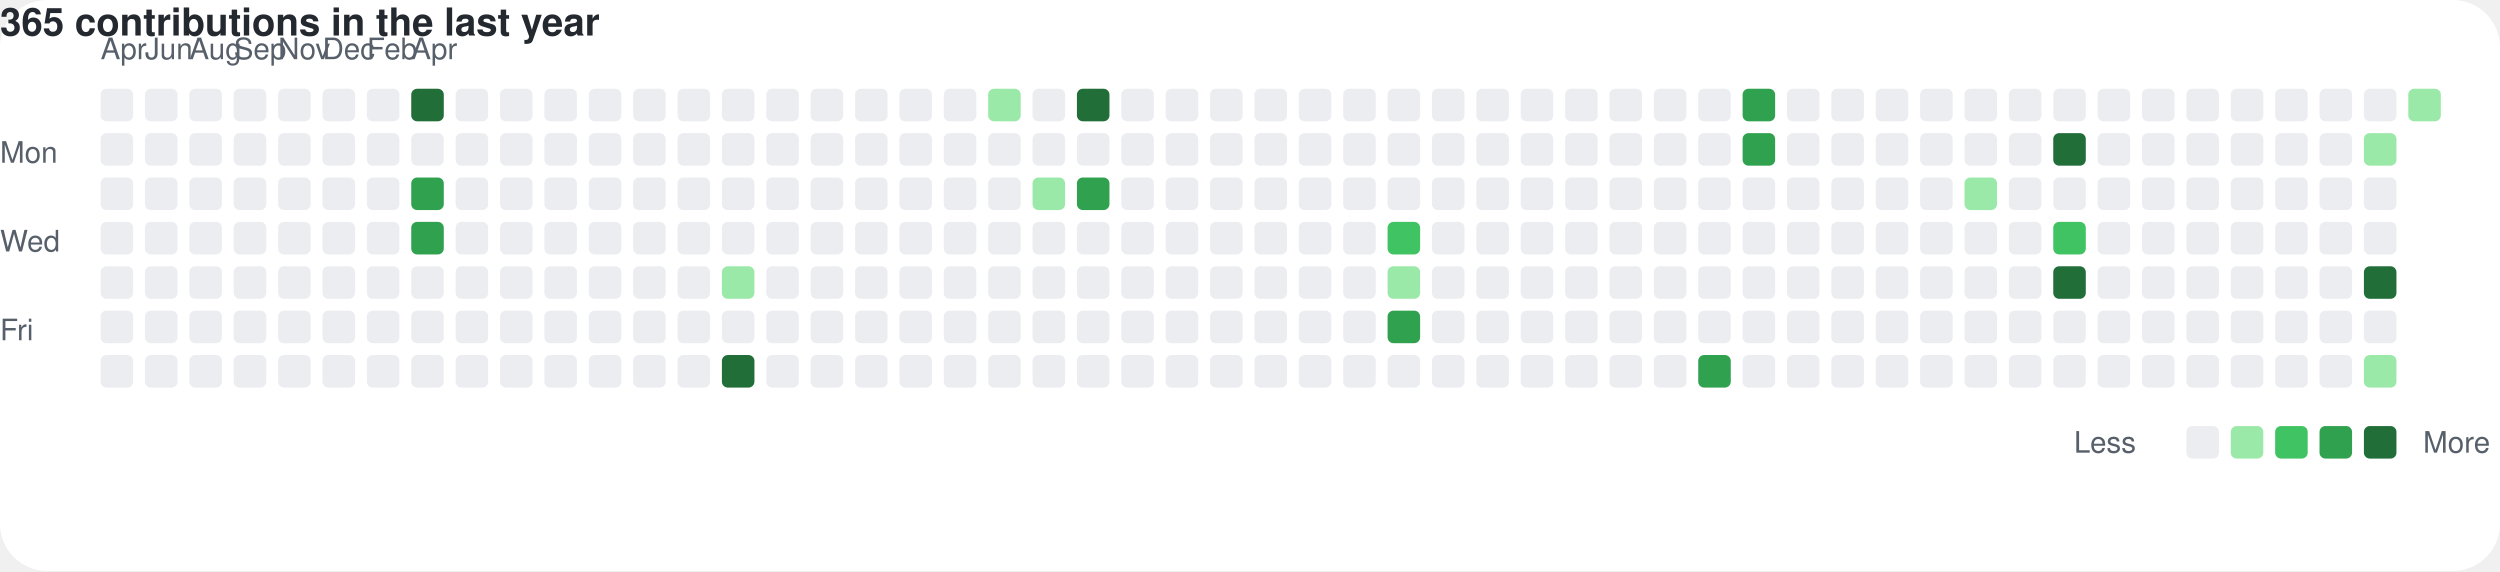
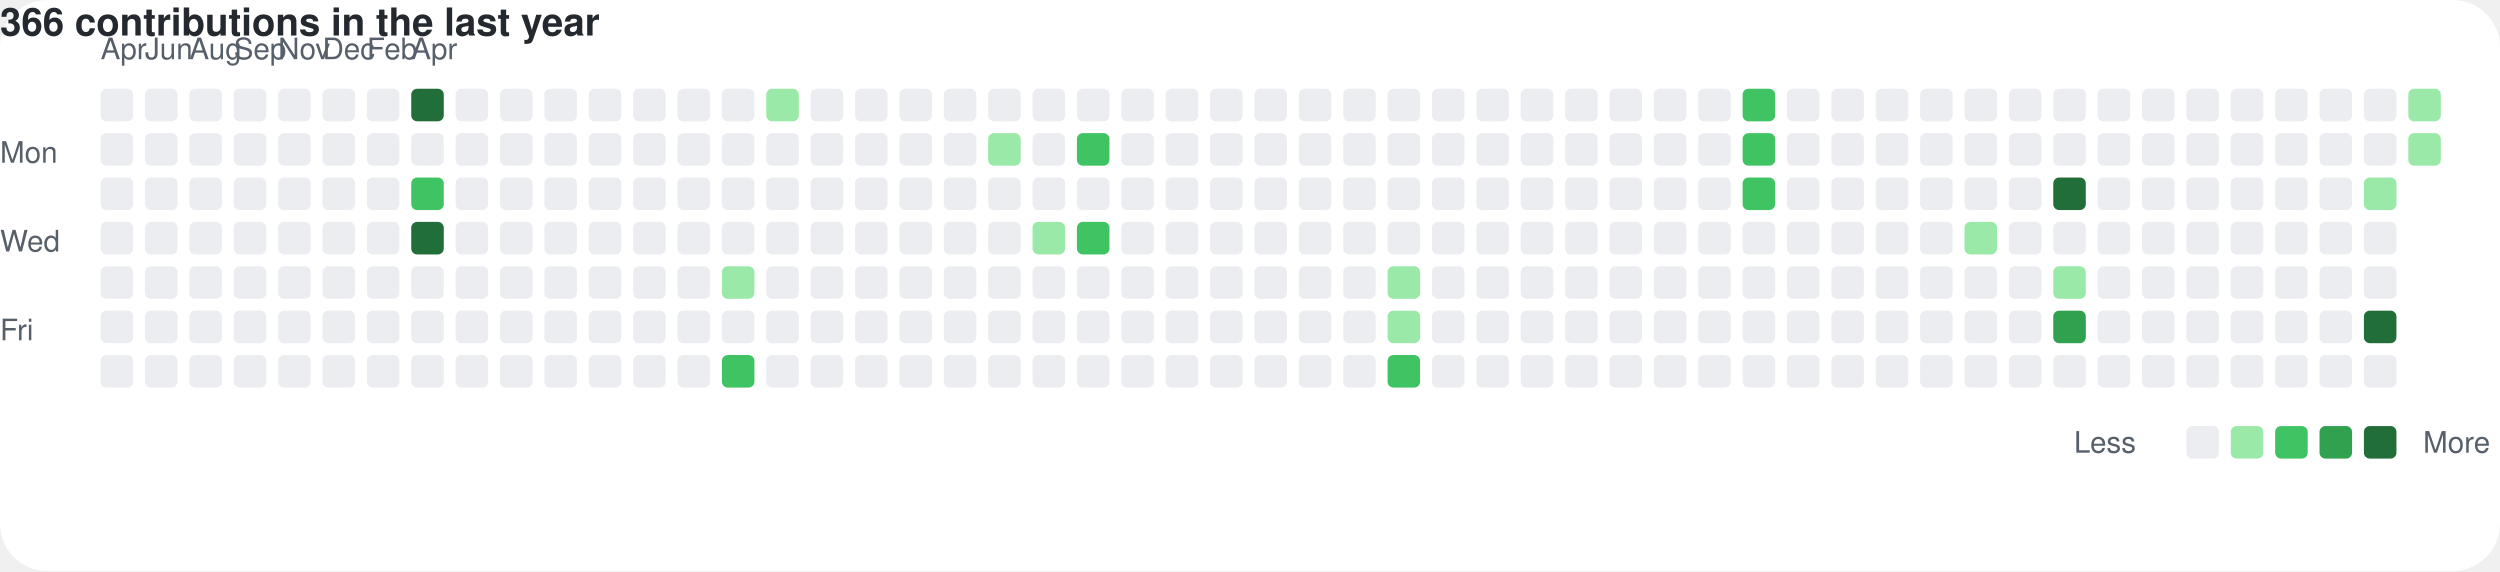
<svg xmlns="http://www.w3.org/2000/svg" width="845" height="193" viewBox="0 0 845 193" role="img" aria-label="TobeMagic GitHub contributions heatmap">
  <rect width="845" height="193" rx="16" fill="#ffffff" />
-   <text x="0" y="12" fill="#24292f" font-size="13" font-weight="600" font-family="system-ui, -apple-system, BlinkMacSystemFont, Segoe UI, Helvetica, Arial, sans-serif">365 contributions in the last year</text>
+   <text x="0" y="12" fill="#24292f" font-size="13" font-weight="600" font-family="system-ui, -apple-system, BlinkMacSystemFont, Segoe UI, Helvetica, Arial, sans-serif">366 contributions in the last year</text>
  <text x="34" y="20" fill="#57606a" font-size="10" font-family="system-ui, -apple-system, BlinkMacSystemFont, Segoe UI, Helvetica, Arial, sans-serif">Apr</text>
  <text x="49" y="20" fill="#57606a" font-size="10" font-family="system-ui, -apple-system, BlinkMacSystemFont, Segoe UI, Helvetica, Arial, sans-serif">Jun</text>
  <text x="64" y="20" fill="#57606a" font-size="10" font-family="system-ui, -apple-system, BlinkMacSystemFont, Segoe UI, Helvetica, Arial, sans-serif">Aug</text>
  <text x="79" y="20" fill="#57606a" font-size="10" font-family="system-ui, -apple-system, BlinkMacSystemFont, Segoe UI, Helvetica, Arial, sans-serif">Sep</text>
  <text x="94" y="20" fill="#57606a" font-size="10" font-family="system-ui, -apple-system, BlinkMacSystemFont, Segoe UI, Helvetica, Arial, sans-serif">Nov</text>
  <text x="109" y="20" fill="#57606a" font-size="10" font-family="system-ui, -apple-system, BlinkMacSystemFont, Segoe UI, Helvetica, Arial, sans-serif">Dec</text>
  <text x="124" y="20" fill="#57606a" font-size="10" font-family="system-ui, -apple-system, BlinkMacSystemFont, Segoe UI, Helvetica, Arial, sans-serif">Feb</text>
  <text x="139" y="20" fill="#57606a" font-size="10" font-family="system-ui, -apple-system, BlinkMacSystemFont, Segoe UI, Helvetica, Arial, sans-serif">Apr</text>
  <text x="0" y="55" fill="#57606a" font-size="10" font-family="system-ui, -apple-system, BlinkMacSystemFont, Segoe UI, Helvetica, Arial, sans-serif">Mon</text>
  <text x="0" y="85" fill="#57606a" font-size="10" font-family="system-ui, -apple-system, BlinkMacSystemFont, Segoe UI, Helvetica, Arial, sans-serif">Wed</text>
  <text x="0" y="115" fill="#57606a" font-size="10" font-family="system-ui, -apple-system, BlinkMacSystemFont, Segoe UI, Helvetica, Arial, sans-serif">Fri</text>
  <rect x="34" y="30" width="11" height="11" rx="2" fill="#ebedf0">
  </rect>
  <rect x="34" y="45" width="11" height="11" rx="2" fill="#ebedf0">
  </rect>
  <rect x="34" y="60" width="11" height="11" rx="2" fill="#ebedf0">
  </rect>
  <rect x="34" y="75" width="11" height="11" rx="2" fill="#ebedf0">
  </rect>
  <rect x="34" y="90" width="11" height="11" rx="2" fill="#ebedf0">
  </rect>
  <rect x="34" y="105" width="11" height="11" rx="2" fill="#ebedf0">
  </rect>
  <rect x="34" y="120" width="11" height="11" rx="2" fill="#ebedf0">
  </rect>
  <rect x="49" y="30" width="11" height="11" rx="2" fill="#ebedf0">
  </rect>
  <rect x="49" y="45" width="11" height="11" rx="2" fill="#ebedf0">
  </rect>
  <rect x="49" y="60" width="11" height="11" rx="2" fill="#ebedf0">
  </rect>
  <rect x="49" y="75" width="11" height="11" rx="2" fill="#ebedf0">
  </rect>
  <rect x="49" y="90" width="11" height="11" rx="2" fill="#ebedf0">
  </rect>
  <rect x="49" y="105" width="11" height="11" rx="2" fill="#ebedf0">
  </rect>
  <rect x="49" y="120" width="11" height="11" rx="2" fill="#ebedf0">
  </rect>
  <rect x="64" y="30" width="11" height="11" rx="2" fill="#ebedf0">
  </rect>
  <rect x="64" y="45" width="11" height="11" rx="2" fill="#ebedf0">
  </rect>
  <rect x="64" y="60" width="11" height="11" rx="2" fill="#ebedf0">
  </rect>
  <rect x="64" y="75" width="11" height="11" rx="2" fill="#ebedf0">
  </rect>
  <rect x="64" y="90" width="11" height="11" rx="2" fill="#ebedf0">
  </rect>
  <rect x="64" y="105" width="11" height="11" rx="2" fill="#ebedf0">
  </rect>
  <rect x="64" y="120" width="11" height="11" rx="2" fill="#ebedf0">
  </rect>
  <rect x="79" y="30" width="11" height="11" rx="2" fill="#ebedf0">
  </rect>
  <rect x="79" y="45" width="11" height="11" rx="2" fill="#ebedf0">
  </rect>
  <rect x="79" y="60" width="11" height="11" rx="2" fill="#ebedf0">
  </rect>
  <rect x="79" y="75" width="11" height="11" rx="2" fill="#ebedf0">
  </rect>
  <rect x="79" y="90" width="11" height="11" rx="2" fill="#ebedf0">
  </rect>
  <rect x="79" y="105" width="11" height="11" rx="2" fill="#ebedf0">
  </rect>
  <rect x="79" y="120" width="11" height="11" rx="2" fill="#ebedf0">
  </rect>
  <rect x="94" y="30" width="11" height="11" rx="2" fill="#ebedf0">
  </rect>
  <rect x="94" y="45" width="11" height="11" rx="2" fill="#ebedf0">
  </rect>
  <rect x="94" y="60" width="11" height="11" rx="2" fill="#ebedf0">
  </rect>
  <rect x="94" y="75" width="11" height="11" rx="2" fill="#ebedf0">
  </rect>
  <rect x="94" y="90" width="11" height="11" rx="2" fill="#ebedf0">
  </rect>
  <rect x="94" y="105" width="11" height="11" rx="2" fill="#ebedf0">
  </rect>
  <rect x="94" y="120" width="11" height="11" rx="2" fill="#ebedf0">
  </rect>
  <rect x="109" y="30" width="11" height="11" rx="2" fill="#ebedf0">
  </rect>
  <rect x="109" y="45" width="11" height="11" rx="2" fill="#ebedf0">
  </rect>
  <rect x="109" y="60" width="11" height="11" rx="2" fill="#ebedf0">
  </rect>
  <rect x="109" y="75" width="11" height="11" rx="2" fill="#ebedf0">
  </rect>
  <rect x="109" y="90" width="11" height="11" rx="2" fill="#ebedf0">
  </rect>
  <rect x="109" y="105" width="11" height="11" rx="2" fill="#ebedf0">
  </rect>
  <rect x="109" y="120" width="11" height="11" rx="2" fill="#ebedf0">
  </rect>
  <rect x="124" y="30" width="11" height="11" rx="2" fill="#ebedf0">
  </rect>
  <rect x="124" y="45" width="11" height="11" rx="2" fill="#ebedf0">
  </rect>
  <rect x="124" y="60" width="11" height="11" rx="2" fill="#ebedf0">
  </rect>
  <rect x="124" y="75" width="11" height="11" rx="2" fill="#ebedf0">
  </rect>
  <rect x="124" y="90" width="11" height="11" rx="2" fill="#ebedf0">
  </rect>
  <rect x="124" y="105" width="11" height="11" rx="2" fill="#ebedf0">
  </rect>
  <rect x="124" y="120" width="11" height="11" rx="2" fill="#ebedf0">
  </rect>
  <rect x="139" y="30" width="11" height="11" rx="2" fill="#216e39">
  </rect>
  <rect x="139" y="45" width="11" height="11" rx="2" fill="#ebedf0">
  </rect>
-   <rect x="139" y="60" width="11" height="11" rx="2" fill="#30a14e">
-   </rect>
-   <rect x="139" y="75" width="11" height="11" rx="2" fill="#30a14e">
+   <rect x="139" y="60" width="11" height="11" rx="2" fill="#40c463">
+   </rect>
+   <rect x="139" y="75" width="11" height="11" rx="2" fill="#216e39">
  </rect>
  <rect x="139" y="90" width="11" height="11" rx="2" fill="#ebedf0">
  </rect>
  <rect x="139" y="105" width="11" height="11" rx="2" fill="#ebedf0">
  </rect>
  <rect x="139" y="120" width="11" height="11" rx="2" fill="#ebedf0">
  </rect>
  <rect x="154" y="30" width="11" height="11" rx="2" fill="#ebedf0">
  </rect>
  <rect x="154" y="45" width="11" height="11" rx="2" fill="#ebedf0">
  </rect>
  <rect x="154" y="60" width="11" height="11" rx="2" fill="#ebedf0">
  </rect>
  <rect x="154" y="75" width="11" height="11" rx="2" fill="#ebedf0">
  </rect>
  <rect x="154" y="90" width="11" height="11" rx="2" fill="#ebedf0">
  </rect>
  <rect x="154" y="105" width="11" height="11" rx="2" fill="#ebedf0">
  </rect>
  <rect x="154" y="120" width="11" height="11" rx="2" fill="#ebedf0">
  </rect>
  <rect x="169" y="30" width="11" height="11" rx="2" fill="#ebedf0">
  </rect>
  <rect x="169" y="45" width="11" height="11" rx="2" fill="#ebedf0">
  </rect>
  <rect x="169" y="60" width="11" height="11" rx="2" fill="#ebedf0">
  </rect>
  <rect x="169" y="75" width="11" height="11" rx="2" fill="#ebedf0">
  </rect>
  <rect x="169" y="90" width="11" height="11" rx="2" fill="#ebedf0">
  </rect>
  <rect x="169" y="105" width="11" height="11" rx="2" fill="#ebedf0">
  </rect>
  <rect x="169" y="120" width="11" height="11" rx="2" fill="#ebedf0">
  </rect>
  <rect x="184" y="30" width="11" height="11" rx="2" fill="#ebedf0">
  </rect>
  <rect x="184" y="45" width="11" height="11" rx="2" fill="#ebedf0">
  </rect>
  <rect x="184" y="60" width="11" height="11" rx="2" fill="#ebedf0">
  </rect>
  <rect x="184" y="75" width="11" height="11" rx="2" fill="#ebedf0">
  </rect>
  <rect x="184" y="90" width="11" height="11" rx="2" fill="#ebedf0">
  </rect>
  <rect x="184" y="105" width="11" height="11" rx="2" fill="#ebedf0">
  </rect>
  <rect x="184" y="120" width="11" height="11" rx="2" fill="#ebedf0">
  </rect>
  <rect x="199" y="30" width="11" height="11" rx="2" fill="#ebedf0">
  </rect>
  <rect x="199" y="45" width="11" height="11" rx="2" fill="#ebedf0">
  </rect>
  <rect x="199" y="60" width="11" height="11" rx="2" fill="#ebedf0">
  </rect>
  <rect x="199" y="75" width="11" height="11" rx="2" fill="#ebedf0">
  </rect>
  <rect x="199" y="90" width="11" height="11" rx="2" fill="#ebedf0">
  </rect>
  <rect x="199" y="105" width="11" height="11" rx="2" fill="#ebedf0">
  </rect>
  <rect x="199" y="120" width="11" height="11" rx="2" fill="#ebedf0">
  </rect>
  <rect x="214" y="30" width="11" height="11" rx="2" fill="#ebedf0">
  </rect>
  <rect x="214" y="45" width="11" height="11" rx="2" fill="#ebedf0">
  </rect>
  <rect x="214" y="60" width="11" height="11" rx="2" fill="#ebedf0">
  </rect>
  <rect x="214" y="75" width="11" height="11" rx="2" fill="#ebedf0">
  </rect>
  <rect x="214" y="90" width="11" height="11" rx="2" fill="#ebedf0">
  </rect>
  <rect x="214" y="105" width="11" height="11" rx="2" fill="#ebedf0">
  </rect>
  <rect x="214" y="120" width="11" height="11" rx="2" fill="#ebedf0">
  </rect>
  <rect x="229" y="30" width="11" height="11" rx="2" fill="#ebedf0">
  </rect>
  <rect x="229" y="45" width="11" height="11" rx="2" fill="#ebedf0">
  </rect>
  <rect x="229" y="60" width="11" height="11" rx="2" fill="#ebedf0">
  </rect>
  <rect x="229" y="75" width="11" height="11" rx="2" fill="#ebedf0">
  </rect>
  <rect x="229" y="90" width="11" height="11" rx="2" fill="#ebedf0">
  </rect>
  <rect x="229" y="105" width="11" height="11" rx="2" fill="#ebedf0">
  </rect>
  <rect x="229" y="120" width="11" height="11" rx="2" fill="#ebedf0">
  </rect>
  <rect x="244" y="30" width="11" height="11" rx="2" fill="#ebedf0">
  </rect>
  <rect x="244" y="45" width="11" height="11" rx="2" fill="#ebedf0">
  </rect>
  <rect x="244" y="60" width="11" height="11" rx="2" fill="#ebedf0">
  </rect>
  <rect x="244" y="75" width="11" height="11" rx="2" fill="#ebedf0">
  </rect>
  <rect x="244" y="90" width="11" height="11" rx="2" fill="#9be9a8">
  </rect>
  <rect x="244" y="105" width="11" height="11" rx="2" fill="#ebedf0">
  </rect>
-   <rect x="244" y="120" width="11" height="11" rx="2" fill="#216e39">
-   </rect>
-   <rect x="259" y="30" width="11" height="11" rx="2" fill="#ebedf0">
+   <rect x="244" y="120" width="11" height="11" rx="2" fill="#40c463">
+   </rect>
+   <rect x="259" y="30" width="11" height="11" rx="2" fill="#9be9a8">
  </rect>
  <rect x="259" y="45" width="11" height="11" rx="2" fill="#ebedf0">
  </rect>
  <rect x="259" y="60" width="11" height="11" rx="2" fill="#ebedf0">
  </rect>
  <rect x="259" y="75" width="11" height="11" rx="2" fill="#ebedf0">
  </rect>
  <rect x="259" y="90" width="11" height="11" rx="2" fill="#ebedf0">
  </rect>
  <rect x="259" y="105" width="11" height="11" rx="2" fill="#ebedf0">
  </rect>
  <rect x="259" y="120" width="11" height="11" rx="2" fill="#ebedf0">
  </rect>
  <rect x="274" y="30" width="11" height="11" rx="2" fill="#ebedf0">
  </rect>
  <rect x="274" y="45" width="11" height="11" rx="2" fill="#ebedf0">
  </rect>
  <rect x="274" y="60" width="11" height="11" rx="2" fill="#ebedf0">
  </rect>
  <rect x="274" y="75" width="11" height="11" rx="2" fill="#ebedf0">
  </rect>
  <rect x="274" y="90" width="11" height="11" rx="2" fill="#ebedf0">
  </rect>
  <rect x="274" y="105" width="11" height="11" rx="2" fill="#ebedf0">
  </rect>
  <rect x="274" y="120" width="11" height="11" rx="2" fill="#ebedf0">
  </rect>
  <rect x="289" y="30" width="11" height="11" rx="2" fill="#ebedf0">
  </rect>
  <rect x="289" y="45" width="11" height="11" rx="2" fill="#ebedf0">
  </rect>
  <rect x="289" y="60" width="11" height="11" rx="2" fill="#ebedf0">
  </rect>
  <rect x="289" y="75" width="11" height="11" rx="2" fill="#ebedf0">
  </rect>
  <rect x="289" y="90" width="11" height="11" rx="2" fill="#ebedf0">
  </rect>
  <rect x="289" y="105" width="11" height="11" rx="2" fill="#ebedf0">
  </rect>
  <rect x="289" y="120" width="11" height="11" rx="2" fill="#ebedf0">
  </rect>
  <rect x="304" y="30" width="11" height="11" rx="2" fill="#ebedf0">
  </rect>
  <rect x="304" y="45" width="11" height="11" rx="2" fill="#ebedf0">
  </rect>
  <rect x="304" y="60" width="11" height="11" rx="2" fill="#ebedf0">
  </rect>
  <rect x="304" y="75" width="11" height="11" rx="2" fill="#ebedf0">
  </rect>
  <rect x="304" y="90" width="11" height="11" rx="2" fill="#ebedf0">
  </rect>
  <rect x="304" y="105" width="11" height="11" rx="2" fill="#ebedf0">
  </rect>
  <rect x="304" y="120" width="11" height="11" rx="2" fill="#ebedf0">
  </rect>
  <rect x="319" y="30" width="11" height="11" rx="2" fill="#ebedf0">
  </rect>
  <rect x="319" y="45" width="11" height="11" rx="2" fill="#ebedf0">
  </rect>
  <rect x="319" y="60" width="11" height="11" rx="2" fill="#ebedf0">
  </rect>
  <rect x="319" y="75" width="11" height="11" rx="2" fill="#ebedf0">
  </rect>
  <rect x="319" y="90" width="11" height="11" rx="2" fill="#ebedf0">
  </rect>
  <rect x="319" y="105" width="11" height="11" rx="2" fill="#ebedf0">
  </rect>
  <rect x="319" y="120" width="11" height="11" rx="2" fill="#ebedf0">
  </rect>
-   <rect x="334" y="30" width="11" height="11" rx="2" fill="#9be9a8">
-   </rect>
-   <rect x="334" y="45" width="11" height="11" rx="2" fill="#ebedf0">
+   <rect x="334" y="30" width="11" height="11" rx="2" fill="#ebedf0">
+   </rect>
+   <rect x="334" y="45" width="11" height="11" rx="2" fill="#9be9a8">
  </rect>
  <rect x="334" y="60" width="11" height="11" rx="2" fill="#ebedf0">
  </rect>
  <rect x="334" y="75" width="11" height="11" rx="2" fill="#ebedf0">
  </rect>
  <rect x="334" y="90" width="11" height="11" rx="2" fill="#ebedf0">
  </rect>
  <rect x="334" y="105" width="11" height="11" rx="2" fill="#ebedf0">
  </rect>
  <rect x="334" y="120" width="11" height="11" rx="2" fill="#ebedf0">
  </rect>
  <rect x="349" y="30" width="11" height="11" rx="2" fill="#ebedf0">
  </rect>
  <rect x="349" y="45" width="11" height="11" rx="2" fill="#ebedf0">
  </rect>
-   <rect x="349" y="60" width="11" height="11" rx="2" fill="#9be9a8">
-   </rect>
-   <rect x="349" y="75" width="11" height="11" rx="2" fill="#ebedf0">
+   <rect x="349" y="60" width="11" height="11" rx="2" fill="#ebedf0">
+   </rect>
+   <rect x="349" y="75" width="11" height="11" rx="2" fill="#9be9a8">
  </rect>
  <rect x="349" y="90" width="11" height="11" rx="2" fill="#ebedf0">
  </rect>
  <rect x="349" y="105" width="11" height="11" rx="2" fill="#ebedf0">
  </rect>
  <rect x="349" y="120" width="11" height="11" rx="2" fill="#ebedf0">
  </rect>
-   <rect x="364" y="30" width="11" height="11" rx="2" fill="#216e39">
-   </rect>
-   <rect x="364" y="45" width="11" height="11" rx="2" fill="#ebedf0">
-   </rect>
-   <rect x="364" y="60" width="11" height="11" rx="2" fill="#30a14e">
-   </rect>
-   <rect x="364" y="75" width="11" height="11" rx="2" fill="#ebedf0">
+   <rect x="364" y="30" width="11" height="11" rx="2" fill="#ebedf0">
+   </rect>
+   <rect x="364" y="45" width="11" height="11" rx="2" fill="#40c463">
+   </rect>
+   <rect x="364" y="60" width="11" height="11" rx="2" fill="#ebedf0">
+   </rect>
+   <rect x="364" y="75" width="11" height="11" rx="2" fill="#40c463">
  </rect>
  <rect x="364" y="90" width="11" height="11" rx="2" fill="#ebedf0">
  </rect>
  <rect x="364" y="105" width="11" height="11" rx="2" fill="#ebedf0">
  </rect>
  <rect x="364" y="120" width="11" height="11" rx="2" fill="#ebedf0">
  </rect>
  <rect x="379" y="30" width="11" height="11" rx="2" fill="#ebedf0">
  </rect>
  <rect x="379" y="45" width="11" height="11" rx="2" fill="#ebedf0">
  </rect>
  <rect x="379" y="60" width="11" height="11" rx="2" fill="#ebedf0">
  </rect>
  <rect x="379" y="75" width="11" height="11" rx="2" fill="#ebedf0">
  </rect>
  <rect x="379" y="90" width="11" height="11" rx="2" fill="#ebedf0">
  </rect>
  <rect x="379" y="105" width="11" height="11" rx="2" fill="#ebedf0">
  </rect>
  <rect x="379" y="120" width="11" height="11" rx="2" fill="#ebedf0">
  </rect>
  <rect x="394" y="30" width="11" height="11" rx="2" fill="#ebedf0">
  </rect>
  <rect x="394" y="45" width="11" height="11" rx="2" fill="#ebedf0">
  </rect>
  <rect x="394" y="60" width="11" height="11" rx="2" fill="#ebedf0">
  </rect>
  <rect x="394" y="75" width="11" height="11" rx="2" fill="#ebedf0">
  </rect>
  <rect x="394" y="90" width="11" height="11" rx="2" fill="#ebedf0">
  </rect>
  <rect x="394" y="105" width="11" height="11" rx="2" fill="#ebedf0">
  </rect>
  <rect x="394" y="120" width="11" height="11" rx="2" fill="#ebedf0">
  </rect>
  <rect x="409" y="30" width="11" height="11" rx="2" fill="#ebedf0">
  </rect>
  <rect x="409" y="45" width="11" height="11" rx="2" fill="#ebedf0">
  </rect>
  <rect x="409" y="60" width="11" height="11" rx="2" fill="#ebedf0">
  </rect>
  <rect x="409" y="75" width="11" height="11" rx="2" fill="#ebedf0">
  </rect>
  <rect x="409" y="90" width="11" height="11" rx="2" fill="#ebedf0">
  </rect>
  <rect x="409" y="105" width="11" height="11" rx="2" fill="#ebedf0">
  </rect>
  <rect x="409" y="120" width="11" height="11" rx="2" fill="#ebedf0">
  </rect>
  <rect x="424" y="30" width="11" height="11" rx="2" fill="#ebedf0">
  </rect>
  <rect x="424" y="45" width="11" height="11" rx="2" fill="#ebedf0">
  </rect>
  <rect x="424" y="60" width="11" height="11" rx="2" fill="#ebedf0">
  </rect>
  <rect x="424" y="75" width="11" height="11" rx="2" fill="#ebedf0">
  </rect>
  <rect x="424" y="90" width="11" height="11" rx="2" fill="#ebedf0">
  </rect>
  <rect x="424" y="105" width="11" height="11" rx="2" fill="#ebedf0">
  </rect>
  <rect x="424" y="120" width="11" height="11" rx="2" fill="#ebedf0">
  </rect>
  <rect x="439" y="30" width="11" height="11" rx="2" fill="#ebedf0">
  </rect>
  <rect x="439" y="45" width="11" height="11" rx="2" fill="#ebedf0">
  </rect>
  <rect x="439" y="60" width="11" height="11" rx="2" fill="#ebedf0">
  </rect>
  <rect x="439" y="75" width="11" height="11" rx="2" fill="#ebedf0">
  </rect>
  <rect x="439" y="90" width="11" height="11" rx="2" fill="#ebedf0">
  </rect>
  <rect x="439" y="105" width="11" height="11" rx="2" fill="#ebedf0">
  </rect>
  <rect x="439" y="120" width="11" height="11" rx="2" fill="#ebedf0">
  </rect>
  <rect x="454" y="30" width="11" height="11" rx="2" fill="#ebedf0">
  </rect>
  <rect x="454" y="45" width="11" height="11" rx="2" fill="#ebedf0">
  </rect>
  <rect x="454" y="60" width="11" height="11" rx="2" fill="#ebedf0">
  </rect>
  <rect x="454" y="75" width="11" height="11" rx="2" fill="#ebedf0">
  </rect>
  <rect x="454" y="90" width="11" height="11" rx="2" fill="#ebedf0">
  </rect>
  <rect x="454" y="105" width="11" height="11" rx="2" fill="#ebedf0">
  </rect>
  <rect x="454" y="120" width="11" height="11" rx="2" fill="#ebedf0">
  </rect>
  <rect x="469" y="30" width="11" height="11" rx="2" fill="#ebedf0">
  </rect>
  <rect x="469" y="45" width="11" height="11" rx="2" fill="#ebedf0">
  </rect>
  <rect x="469" y="60" width="11" height="11" rx="2" fill="#ebedf0">
  </rect>
-   <rect x="469" y="75" width="11" height="11" rx="2" fill="#40c463">
+   <rect x="469" y="75" width="11" height="11" rx="2" fill="#ebedf0">
  </rect>
  <rect x="469" y="90" width="11" height="11" rx="2" fill="#9be9a8">
  </rect>
-   <rect x="469" y="105" width="11" height="11" rx="2" fill="#30a14e">
-   </rect>
-   <rect x="469" y="120" width="11" height="11" rx="2" fill="#ebedf0">
+   <rect x="469" y="105" width="11" height="11" rx="2" fill="#9be9a8">
+   </rect>
+   <rect x="469" y="120" width="11" height="11" rx="2" fill="#40c463">
  </rect>
  <rect x="484" y="30" width="11" height="11" rx="2" fill="#ebedf0">
  </rect>
  <rect x="484" y="45" width="11" height="11" rx="2" fill="#ebedf0">
  </rect>
  <rect x="484" y="60" width="11" height="11" rx="2" fill="#ebedf0">
  </rect>
  <rect x="484" y="75" width="11" height="11" rx="2" fill="#ebedf0">
  </rect>
  <rect x="484" y="90" width="11" height="11" rx="2" fill="#ebedf0">
  </rect>
  <rect x="484" y="105" width="11" height="11" rx="2" fill="#ebedf0">
  </rect>
  <rect x="484" y="120" width="11" height="11" rx="2" fill="#ebedf0">
  </rect>
  <rect x="499" y="30" width="11" height="11" rx="2" fill="#ebedf0">
  </rect>
  <rect x="499" y="45" width="11" height="11" rx="2" fill="#ebedf0">
  </rect>
  <rect x="499" y="60" width="11" height="11" rx="2" fill="#ebedf0">
  </rect>
  <rect x="499" y="75" width="11" height="11" rx="2" fill="#ebedf0">
  </rect>
  <rect x="499" y="90" width="11" height="11" rx="2" fill="#ebedf0">
  </rect>
  <rect x="499" y="105" width="11" height="11" rx="2" fill="#ebedf0">
  </rect>
  <rect x="499" y="120" width="11" height="11" rx="2" fill="#ebedf0">
  </rect>
  <rect x="514" y="30" width="11" height="11" rx="2" fill="#ebedf0">
  </rect>
  <rect x="514" y="45" width="11" height="11" rx="2" fill="#ebedf0">
  </rect>
  <rect x="514" y="60" width="11" height="11" rx="2" fill="#ebedf0">
  </rect>
  <rect x="514" y="75" width="11" height="11" rx="2" fill="#ebedf0">
  </rect>
  <rect x="514" y="90" width="11" height="11" rx="2" fill="#ebedf0">
  </rect>
  <rect x="514" y="105" width="11" height="11" rx="2" fill="#ebedf0">
  </rect>
  <rect x="514" y="120" width="11" height="11" rx="2" fill="#ebedf0">
  </rect>
  <rect x="529" y="30" width="11" height="11" rx="2" fill="#ebedf0">
  </rect>
  <rect x="529" y="45" width="11" height="11" rx="2" fill="#ebedf0">
  </rect>
  <rect x="529" y="60" width="11" height="11" rx="2" fill="#ebedf0">
  </rect>
  <rect x="529" y="75" width="11" height="11" rx="2" fill="#ebedf0">
  </rect>
  <rect x="529" y="90" width="11" height="11" rx="2" fill="#ebedf0">
  </rect>
  <rect x="529" y="105" width="11" height="11" rx="2" fill="#ebedf0">
  </rect>
  <rect x="529" y="120" width="11" height="11" rx="2" fill="#ebedf0">
  </rect>
  <rect x="544" y="30" width="11" height="11" rx="2" fill="#ebedf0">
  </rect>
  <rect x="544" y="45" width="11" height="11" rx="2" fill="#ebedf0">
  </rect>
  <rect x="544" y="60" width="11" height="11" rx="2" fill="#ebedf0">
  </rect>
  <rect x="544" y="75" width="11" height="11" rx="2" fill="#ebedf0">
  </rect>
  <rect x="544" y="90" width="11" height="11" rx="2" fill="#ebedf0">
  </rect>
  <rect x="544" y="105" width="11" height="11" rx="2" fill="#ebedf0">
  </rect>
  <rect x="544" y="120" width="11" height="11" rx="2" fill="#ebedf0">
  </rect>
  <rect x="559" y="30" width="11" height="11" rx="2" fill="#ebedf0">
  </rect>
  <rect x="559" y="45" width="11" height="11" rx="2" fill="#ebedf0">
  </rect>
  <rect x="559" y="60" width="11" height="11" rx="2" fill="#ebedf0">
  </rect>
  <rect x="559" y="75" width="11" height="11" rx="2" fill="#ebedf0">
  </rect>
  <rect x="559" y="90" width="11" height="11" rx="2" fill="#ebedf0">
  </rect>
  <rect x="559" y="105" width="11" height="11" rx="2" fill="#ebedf0">
  </rect>
  <rect x="559" y="120" width="11" height="11" rx="2" fill="#ebedf0">
  </rect>
  <rect x="574" y="30" width="11" height="11" rx="2" fill="#ebedf0">
  </rect>
  <rect x="574" y="45" width="11" height="11" rx="2" fill="#ebedf0">
  </rect>
  <rect x="574" y="60" width="11" height="11" rx="2" fill="#ebedf0">
  </rect>
  <rect x="574" y="75" width="11" height="11" rx="2" fill="#ebedf0">
  </rect>
  <rect x="574" y="90" width="11" height="11" rx="2" fill="#ebedf0">
  </rect>
  <rect x="574" y="105" width="11" height="11" rx="2" fill="#ebedf0">
  </rect>
-   <rect x="574" y="120" width="11" height="11" rx="2" fill="#30a14e">
-   </rect>
-   <rect x="589" y="30" width="11" height="11" rx="2" fill="#30a14e">
-   </rect>
-   <rect x="589" y="45" width="11" height="11" rx="2" fill="#30a14e">
-   </rect>
-   <rect x="589" y="60" width="11" height="11" rx="2" fill="#ebedf0">
+   <rect x="574" y="120" width="11" height="11" rx="2" fill="#ebedf0">
+   </rect>
+   <rect x="589" y="30" width="11" height="11" rx="2" fill="#40c463">
+   </rect>
+   <rect x="589" y="45" width="11" height="11" rx="2" fill="#40c463">
+   </rect>
+   <rect x="589" y="60" width="11" height="11" rx="2" fill="#40c463">
  </rect>
  <rect x="589" y="75" width="11" height="11" rx="2" fill="#ebedf0">
  </rect>
  <rect x="589" y="90" width="11" height="11" rx="2" fill="#ebedf0">
  </rect>
  <rect x="589" y="105" width="11" height="11" rx="2" fill="#ebedf0">
  </rect>
  <rect x="589" y="120" width="11" height="11" rx="2" fill="#ebedf0">
  </rect>
  <rect x="604" y="30" width="11" height="11" rx="2" fill="#ebedf0">
  </rect>
  <rect x="604" y="45" width="11" height="11" rx="2" fill="#ebedf0">
  </rect>
  <rect x="604" y="60" width="11" height="11" rx="2" fill="#ebedf0">
  </rect>
  <rect x="604" y="75" width="11" height="11" rx="2" fill="#ebedf0">
  </rect>
  <rect x="604" y="90" width="11" height="11" rx="2" fill="#ebedf0">
  </rect>
  <rect x="604" y="105" width="11" height="11" rx="2" fill="#ebedf0">
  </rect>
  <rect x="604" y="120" width="11" height="11" rx="2" fill="#ebedf0">
  </rect>
  <rect x="619" y="30" width="11" height="11" rx="2" fill="#ebedf0">
  </rect>
  <rect x="619" y="45" width="11" height="11" rx="2" fill="#ebedf0">
  </rect>
  <rect x="619" y="60" width="11" height="11" rx="2" fill="#ebedf0">
  </rect>
  <rect x="619" y="75" width="11" height="11" rx="2" fill="#ebedf0">
  </rect>
  <rect x="619" y="90" width="11" height="11" rx="2" fill="#ebedf0">
  </rect>
  <rect x="619" y="105" width="11" height="11" rx="2" fill="#ebedf0">
  </rect>
  <rect x="619" y="120" width="11" height="11" rx="2" fill="#ebedf0">
  </rect>
  <rect x="634" y="30" width="11" height="11" rx="2" fill="#ebedf0">
  </rect>
  <rect x="634" y="45" width="11" height="11" rx="2" fill="#ebedf0">
  </rect>
  <rect x="634" y="60" width="11" height="11" rx="2" fill="#ebedf0">
  </rect>
  <rect x="634" y="75" width="11" height="11" rx="2" fill="#ebedf0">
  </rect>
  <rect x="634" y="90" width="11" height="11" rx="2" fill="#ebedf0">
  </rect>
  <rect x="634" y="105" width="11" height="11" rx="2" fill="#ebedf0">
  </rect>
  <rect x="634" y="120" width="11" height="11" rx="2" fill="#ebedf0">
  </rect>
  <rect x="649" y="30" width="11" height="11" rx="2" fill="#ebedf0">
  </rect>
  <rect x="649" y="45" width="11" height="11" rx="2" fill="#ebedf0">
  </rect>
  <rect x="649" y="60" width="11" height="11" rx="2" fill="#ebedf0">
  </rect>
  <rect x="649" y="75" width="11" height="11" rx="2" fill="#ebedf0">
  </rect>
  <rect x="649" y="90" width="11" height="11" rx="2" fill="#ebedf0">
  </rect>
  <rect x="649" y="105" width="11" height="11" rx="2" fill="#ebedf0">
  </rect>
  <rect x="649" y="120" width="11" height="11" rx="2" fill="#ebedf0">
  </rect>
  <rect x="664" y="30" width="11" height="11" rx="2" fill="#ebedf0">
  </rect>
  <rect x="664" y="45" width="11" height="11" rx="2" fill="#ebedf0">
  </rect>
-   <rect x="664" y="60" width="11" height="11" rx="2" fill="#9be9a8">
-   </rect>
-   <rect x="664" y="75" width="11" height="11" rx="2" fill="#ebedf0">
+   <rect x="664" y="60" width="11" height="11" rx="2" fill="#ebedf0">
+   </rect>
+   <rect x="664" y="75" width="11" height="11" rx="2" fill="#9be9a8">
  </rect>
  <rect x="664" y="90" width="11" height="11" rx="2" fill="#ebedf0">
  </rect>
  <rect x="664" y="105" width="11" height="11" rx="2" fill="#ebedf0">
  </rect>
  <rect x="664" y="120" width="11" height="11" rx="2" fill="#ebedf0">
  </rect>
  <rect x="679" y="30" width="11" height="11" rx="2" fill="#ebedf0">
  </rect>
  <rect x="679" y="45" width="11" height="11" rx="2" fill="#ebedf0">
  </rect>
  <rect x="679" y="60" width="11" height="11" rx="2" fill="#ebedf0">
  </rect>
  <rect x="679" y="75" width="11" height="11" rx="2" fill="#ebedf0">
  </rect>
  <rect x="679" y="90" width="11" height="11" rx="2" fill="#ebedf0">
  </rect>
  <rect x="679" y="105" width="11" height="11" rx="2" fill="#ebedf0">
  </rect>
  <rect x="679" y="120" width="11" height="11" rx="2" fill="#ebedf0">
  </rect>
  <rect x="694" y="30" width="11" height="11" rx="2" fill="#ebedf0">
  </rect>
-   <rect x="694" y="45" width="11" height="11" rx="2" fill="#216e39">
-   </rect>
-   <rect x="694" y="60" width="11" height="11" rx="2" fill="#ebedf0">
-   </rect>
-   <rect x="694" y="75" width="11" height="11" rx="2" fill="#40c463">
-   </rect>
-   <rect x="694" y="90" width="11" height="11" rx="2" fill="#216e39">
-   </rect>
-   <rect x="694" y="105" width="11" height="11" rx="2" fill="#ebedf0">
+   <rect x="694" y="45" width="11" height="11" rx="2" fill="#ebedf0">
+   </rect>
+   <rect x="694" y="60" width="11" height="11" rx="2" fill="#216e39">
+   </rect>
+   <rect x="694" y="75" width="11" height="11" rx="2" fill="#ebedf0">
+   </rect>
+   <rect x="694" y="90" width="11" height="11" rx="2" fill="#9be9a8">
+   </rect>
+   <rect x="694" y="105" width="11" height="11" rx="2" fill="#30a14e">
  </rect>
  <rect x="694" y="120" width="11" height="11" rx="2" fill="#ebedf0">
  </rect>
  <rect x="709" y="30" width="11" height="11" rx="2" fill="#ebedf0">
  </rect>
  <rect x="709" y="45" width="11" height="11" rx="2" fill="#ebedf0">
  </rect>
  <rect x="709" y="60" width="11" height="11" rx="2" fill="#ebedf0">
  </rect>
  <rect x="709" y="75" width="11" height="11" rx="2" fill="#ebedf0">
  </rect>
  <rect x="709" y="90" width="11" height="11" rx="2" fill="#ebedf0">
  </rect>
  <rect x="709" y="105" width="11" height="11" rx="2" fill="#ebedf0">
  </rect>
  <rect x="709" y="120" width="11" height="11" rx="2" fill="#ebedf0">
  </rect>
  <rect x="724" y="30" width="11" height="11" rx="2" fill="#ebedf0">
  </rect>
  <rect x="724" y="45" width="11" height="11" rx="2" fill="#ebedf0">
  </rect>
  <rect x="724" y="60" width="11" height="11" rx="2" fill="#ebedf0">
  </rect>
  <rect x="724" y="75" width="11" height="11" rx="2" fill="#ebedf0">
  </rect>
  <rect x="724" y="90" width="11" height="11" rx="2" fill="#ebedf0">
  </rect>
  <rect x="724" y="105" width="11" height="11" rx="2" fill="#ebedf0">
  </rect>
  <rect x="724" y="120" width="11" height="11" rx="2" fill="#ebedf0">
  </rect>
  <rect x="739" y="30" width="11" height="11" rx="2" fill="#ebedf0">
  </rect>
  <rect x="739" y="45" width="11" height="11" rx="2" fill="#ebedf0">
  </rect>
  <rect x="739" y="60" width="11" height="11" rx="2" fill="#ebedf0">
  </rect>
  <rect x="739" y="75" width="11" height="11" rx="2" fill="#ebedf0">
  </rect>
  <rect x="739" y="90" width="11" height="11" rx="2" fill="#ebedf0">
  </rect>
  <rect x="739" y="105" width="11" height="11" rx="2" fill="#ebedf0">
  </rect>
  <rect x="739" y="120" width="11" height="11" rx="2" fill="#ebedf0">
  </rect>
  <rect x="754" y="30" width="11" height="11" rx="2" fill="#ebedf0">
  </rect>
  <rect x="754" y="45" width="11" height="11" rx="2" fill="#ebedf0">
  </rect>
  <rect x="754" y="60" width="11" height="11" rx="2" fill="#ebedf0">
  </rect>
  <rect x="754" y="75" width="11" height="11" rx="2" fill="#ebedf0">
  </rect>
  <rect x="754" y="90" width="11" height="11" rx="2" fill="#ebedf0">
  </rect>
  <rect x="754" y="105" width="11" height="11" rx="2" fill="#ebedf0">
  </rect>
  <rect x="754" y="120" width="11" height="11" rx="2" fill="#ebedf0">
  </rect>
  <rect x="769" y="30" width="11" height="11" rx="2" fill="#ebedf0">
  </rect>
  <rect x="769" y="45" width="11" height="11" rx="2" fill="#ebedf0">
  </rect>
  <rect x="769" y="60" width="11" height="11" rx="2" fill="#ebedf0">
  </rect>
  <rect x="769" y="75" width="11" height="11" rx="2" fill="#ebedf0">
  </rect>
  <rect x="769" y="90" width="11" height="11" rx="2" fill="#ebedf0">
  </rect>
  <rect x="769" y="105" width="11" height="11" rx="2" fill="#ebedf0">
  </rect>
  <rect x="769" y="120" width="11" height="11" rx="2" fill="#ebedf0">
  </rect>
  <rect x="784" y="30" width="11" height="11" rx="2" fill="#ebedf0">
  </rect>
  <rect x="784" y="45" width="11" height="11" rx="2" fill="#ebedf0">
  </rect>
  <rect x="784" y="60" width="11" height="11" rx="2" fill="#ebedf0">
  </rect>
  <rect x="784" y="75" width="11" height="11" rx="2" fill="#ebedf0">
  </rect>
  <rect x="784" y="90" width="11" height="11" rx="2" fill="#ebedf0">
  </rect>
  <rect x="784" y="105" width="11" height="11" rx="2" fill="#ebedf0">
  </rect>
  <rect x="784" y="120" width="11" height="11" rx="2" fill="#ebedf0">
  </rect>
  <rect x="799" y="30" width="11" height="11" rx="2" fill="#ebedf0">
  </rect>
-   <rect x="799" y="45" width="11" height="11" rx="2" fill="#9be9a8">
-   </rect>
-   <rect x="799" y="60" width="11" height="11" rx="2" fill="#ebedf0">
+   <rect x="799" y="45" width="11" height="11" rx="2" fill="#ebedf0">
+   </rect>
+   <rect x="799" y="60" width="11" height="11" rx="2" fill="#9be9a8">
  </rect>
  <rect x="799" y="75" width="11" height="11" rx="2" fill="#ebedf0">
  </rect>
-   <rect x="799" y="90" width="11" height="11" rx="2" fill="#216e39">
-   </rect>
-   <rect x="799" y="105" width="11" height="11" rx="2" fill="#ebedf0">
-   </rect>
-   <rect x="799" y="120" width="11" height="11" rx="2" fill="#9be9a8">
+   <rect x="799" y="90" width="11" height="11" rx="2" fill="#ebedf0">
+   </rect>
+   <rect x="799" y="105" width="11" height="11" rx="2" fill="#216e39">
+   </rect>
+   <rect x="799" y="120" width="11" height="11" rx="2" fill="#ebedf0">
  </rect>
  <rect x="814" y="30" width="11" height="11" rx="2" fill="#9be9a8">
+   </rect>
+   <rect x="814" y="45" width="11" height="11" rx="2" fill="#9be9a8">
  </rect>
  <text x="701" y="153" fill="#57606a" font-size="10" font-family="system-ui, -apple-system, BlinkMacSystemFont, Segoe UI, Helvetica, Arial, sans-serif">Less</text>
  <rect x="739" y="144" width="11" height="11" rx="2" fill="#ebedf0" />
  <rect x="754" y="144" width="11" height="11" rx="2" fill="#9be9a8" />
  <rect x="769" y="144" width="11" height="11" rx="2" fill="#40c463" />
  <rect x="784" y="144" width="11" height="11" rx="2" fill="#30a14e" />
  <rect x="799" y="144" width="11" height="11" rx="2" fill="#216e39" />
  <text x="819" y="153" fill="#57606a" font-size="10" font-family="system-ui, -apple-system, BlinkMacSystemFont, Segoe UI, Helvetica, Arial, sans-serif">More</text>
</svg>
